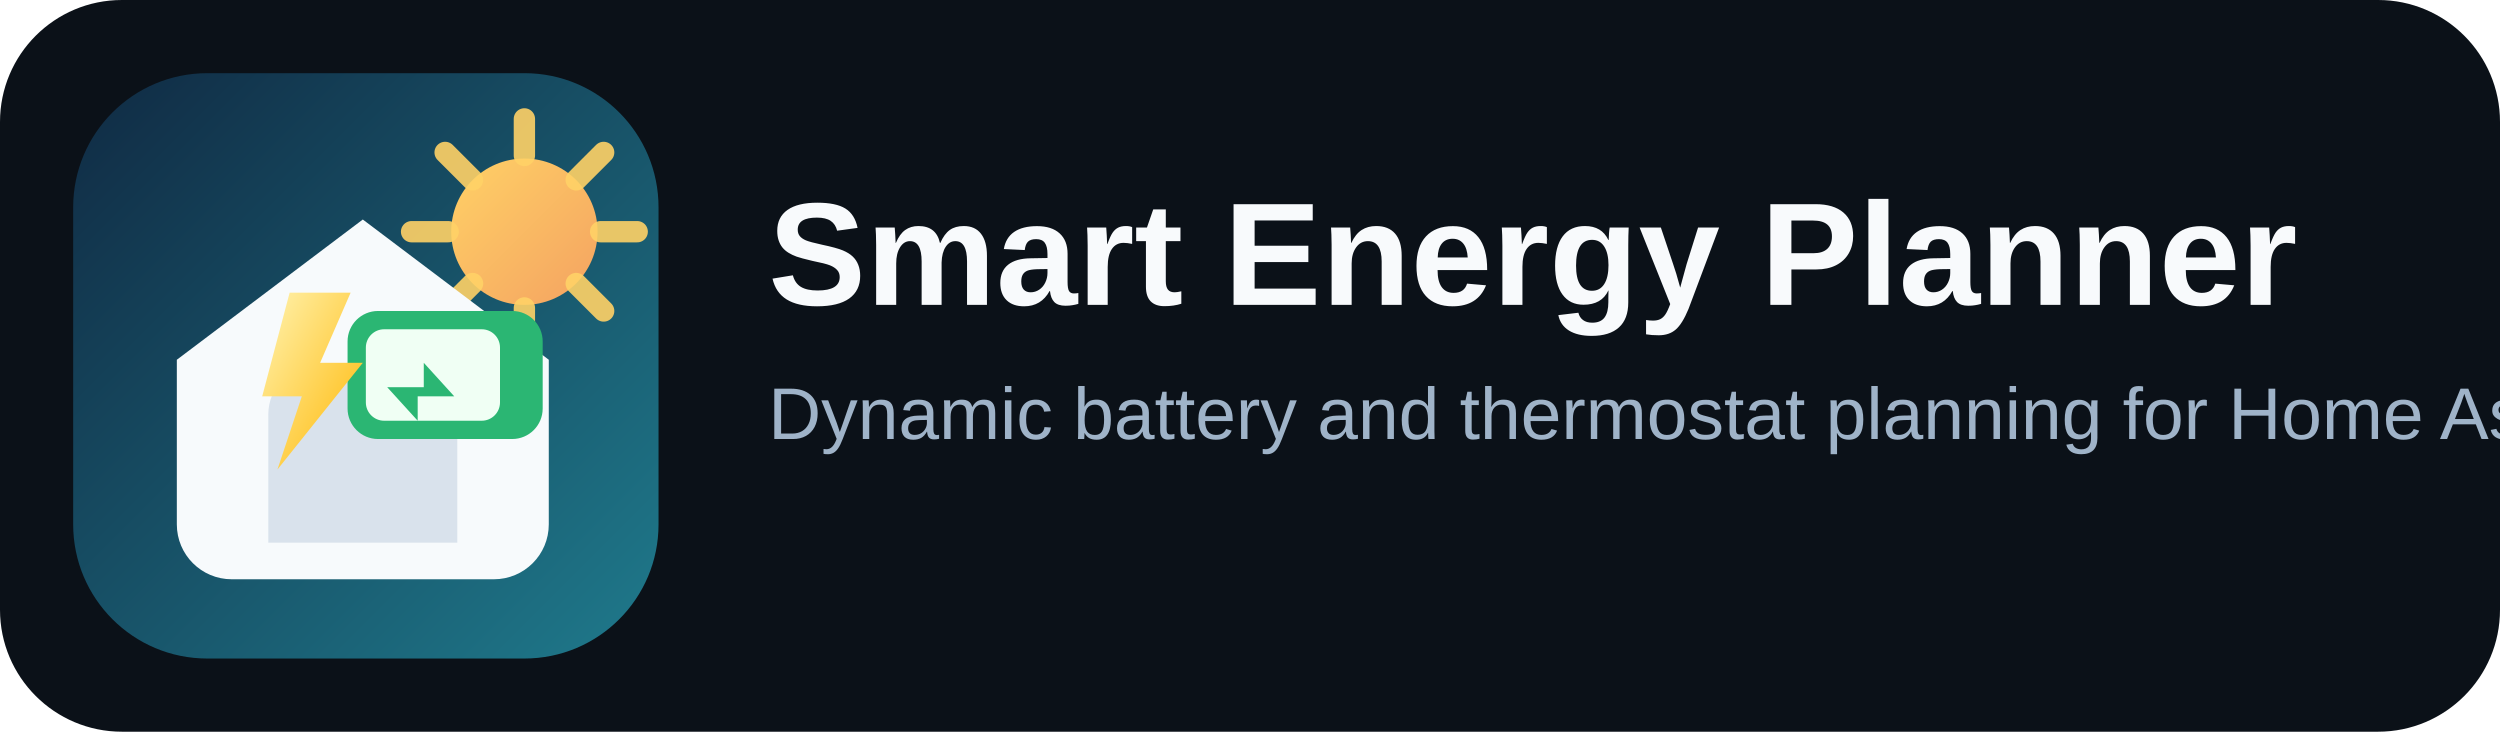
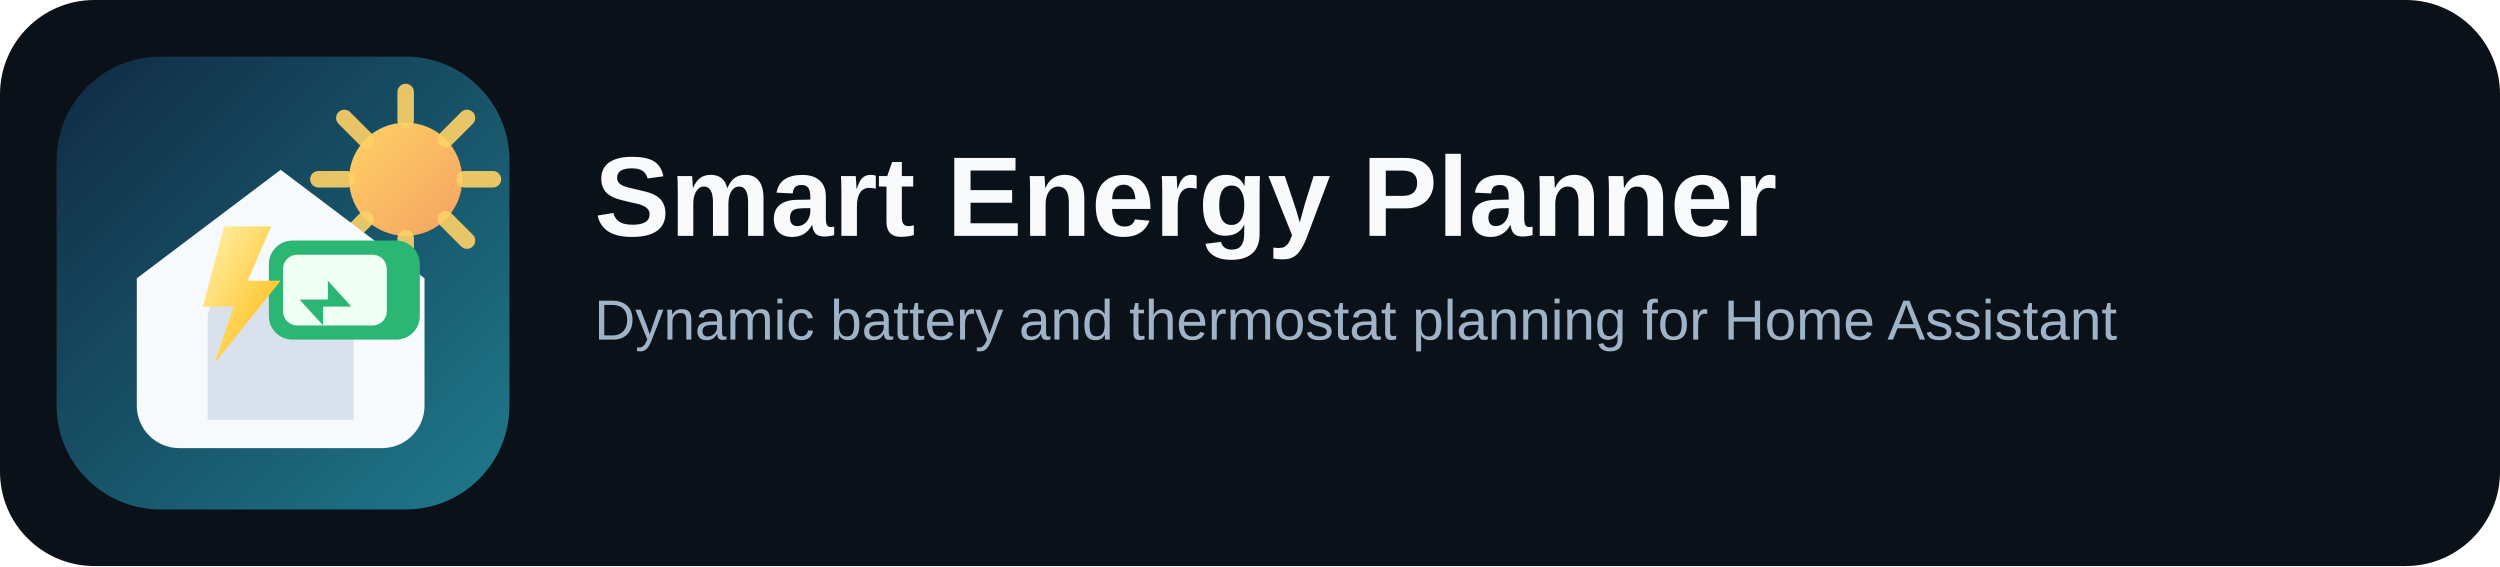
- <svg xmlns="http://www.w3.org/2000/svg" viewBox="0 0 820 240" role="img" aria-label="Smart Energy Planner logo">
+ <svg xmlns="http://www.w3.org/2000/svg" viewBox="0 0 1060 240" role="img" aria-label="Smart Energy Planner logo">
  <defs>
    <linearGradient id="panel" x1="0%" y1="0%" x2="100%" y2="100%">
      <stop offset="0%" stop-color="#102a43" />
      <stop offset="100%" stop-color="#1f7a8c" />
    </linearGradient>
    <linearGradient id="sun" x1="0%" y1="0%" x2="100%" y2="100%">
      <stop offset="0%" stop-color="#ffd166" />
      <stop offset="100%" stop-color="#f4a261" />
    </linearGradient>
    <linearGradient id="bolt" x1="0%" y1="0%" x2="100%" y2="100%">
      <stop offset="0%" stop-color="#fff3b0" />
      <stop offset="100%" stop-color="#ffb703" />
    </linearGradient>
  </defs>
-   <rect x="0" y="0" width="820" height="240" rx="40" fill="#0b1118" />
+   <rect x="0" y="0" width="1060" height="240" rx="40" fill="#0b1118" />
  <rect x="24" y="24" width="192" height="192" rx="44" fill="url(#panel)" />
  <circle cx="172" cy="76" r="24" fill="url(#sun)" />
  <path d="M172 39v12M172 101v12M135 76h12M197 76h12M146 50l9 9M189 93l9 9M146 102l9-9M189 59l9-9" stroke="#ffd166" stroke-width="7" stroke-linecap="round" opacity="0.9" />
  <path d="M58 118 119 72l61 46v54a18 18 0 0 1-18 18H76a18 18 0 0 1-18-18z" fill="#f7fafc" />
  <path d="M88 178v-42c0-9 7-16 16-16h30c9 0 16 7 16 16v42" fill="#d9e2ec" />
  <rect x="114" y="102" width="64" height="42" rx="10" fill="#2bb673" />
  <rect x="120" y="108" width="44" height="30" rx="6" fill="#f0fff4" />
  <rect x="168" y="118" width="7" height="14" rx="3.5" fill="#2bb673" />
  <path d="M127 127h12v-8l10 11h-12v8z" fill="#2bb673" />
  <path d="M95 96h20l-10 23h14l-28 35 8-24H86z" fill="url(#bolt)" />
  <text x="252" y="100" fill="#f8fafc" font-family="Segoe UI, Arial, sans-serif" font-size="48" font-weight="700">
    Smart Energy Planner
  </text>
  <text x="252" y="144" fill="#9fb3c8" font-family="Segoe UI, Arial, sans-serif" font-size="24">
    Dynamic battery and thermostat planning for Home Assistant
  </text>
</svg>
